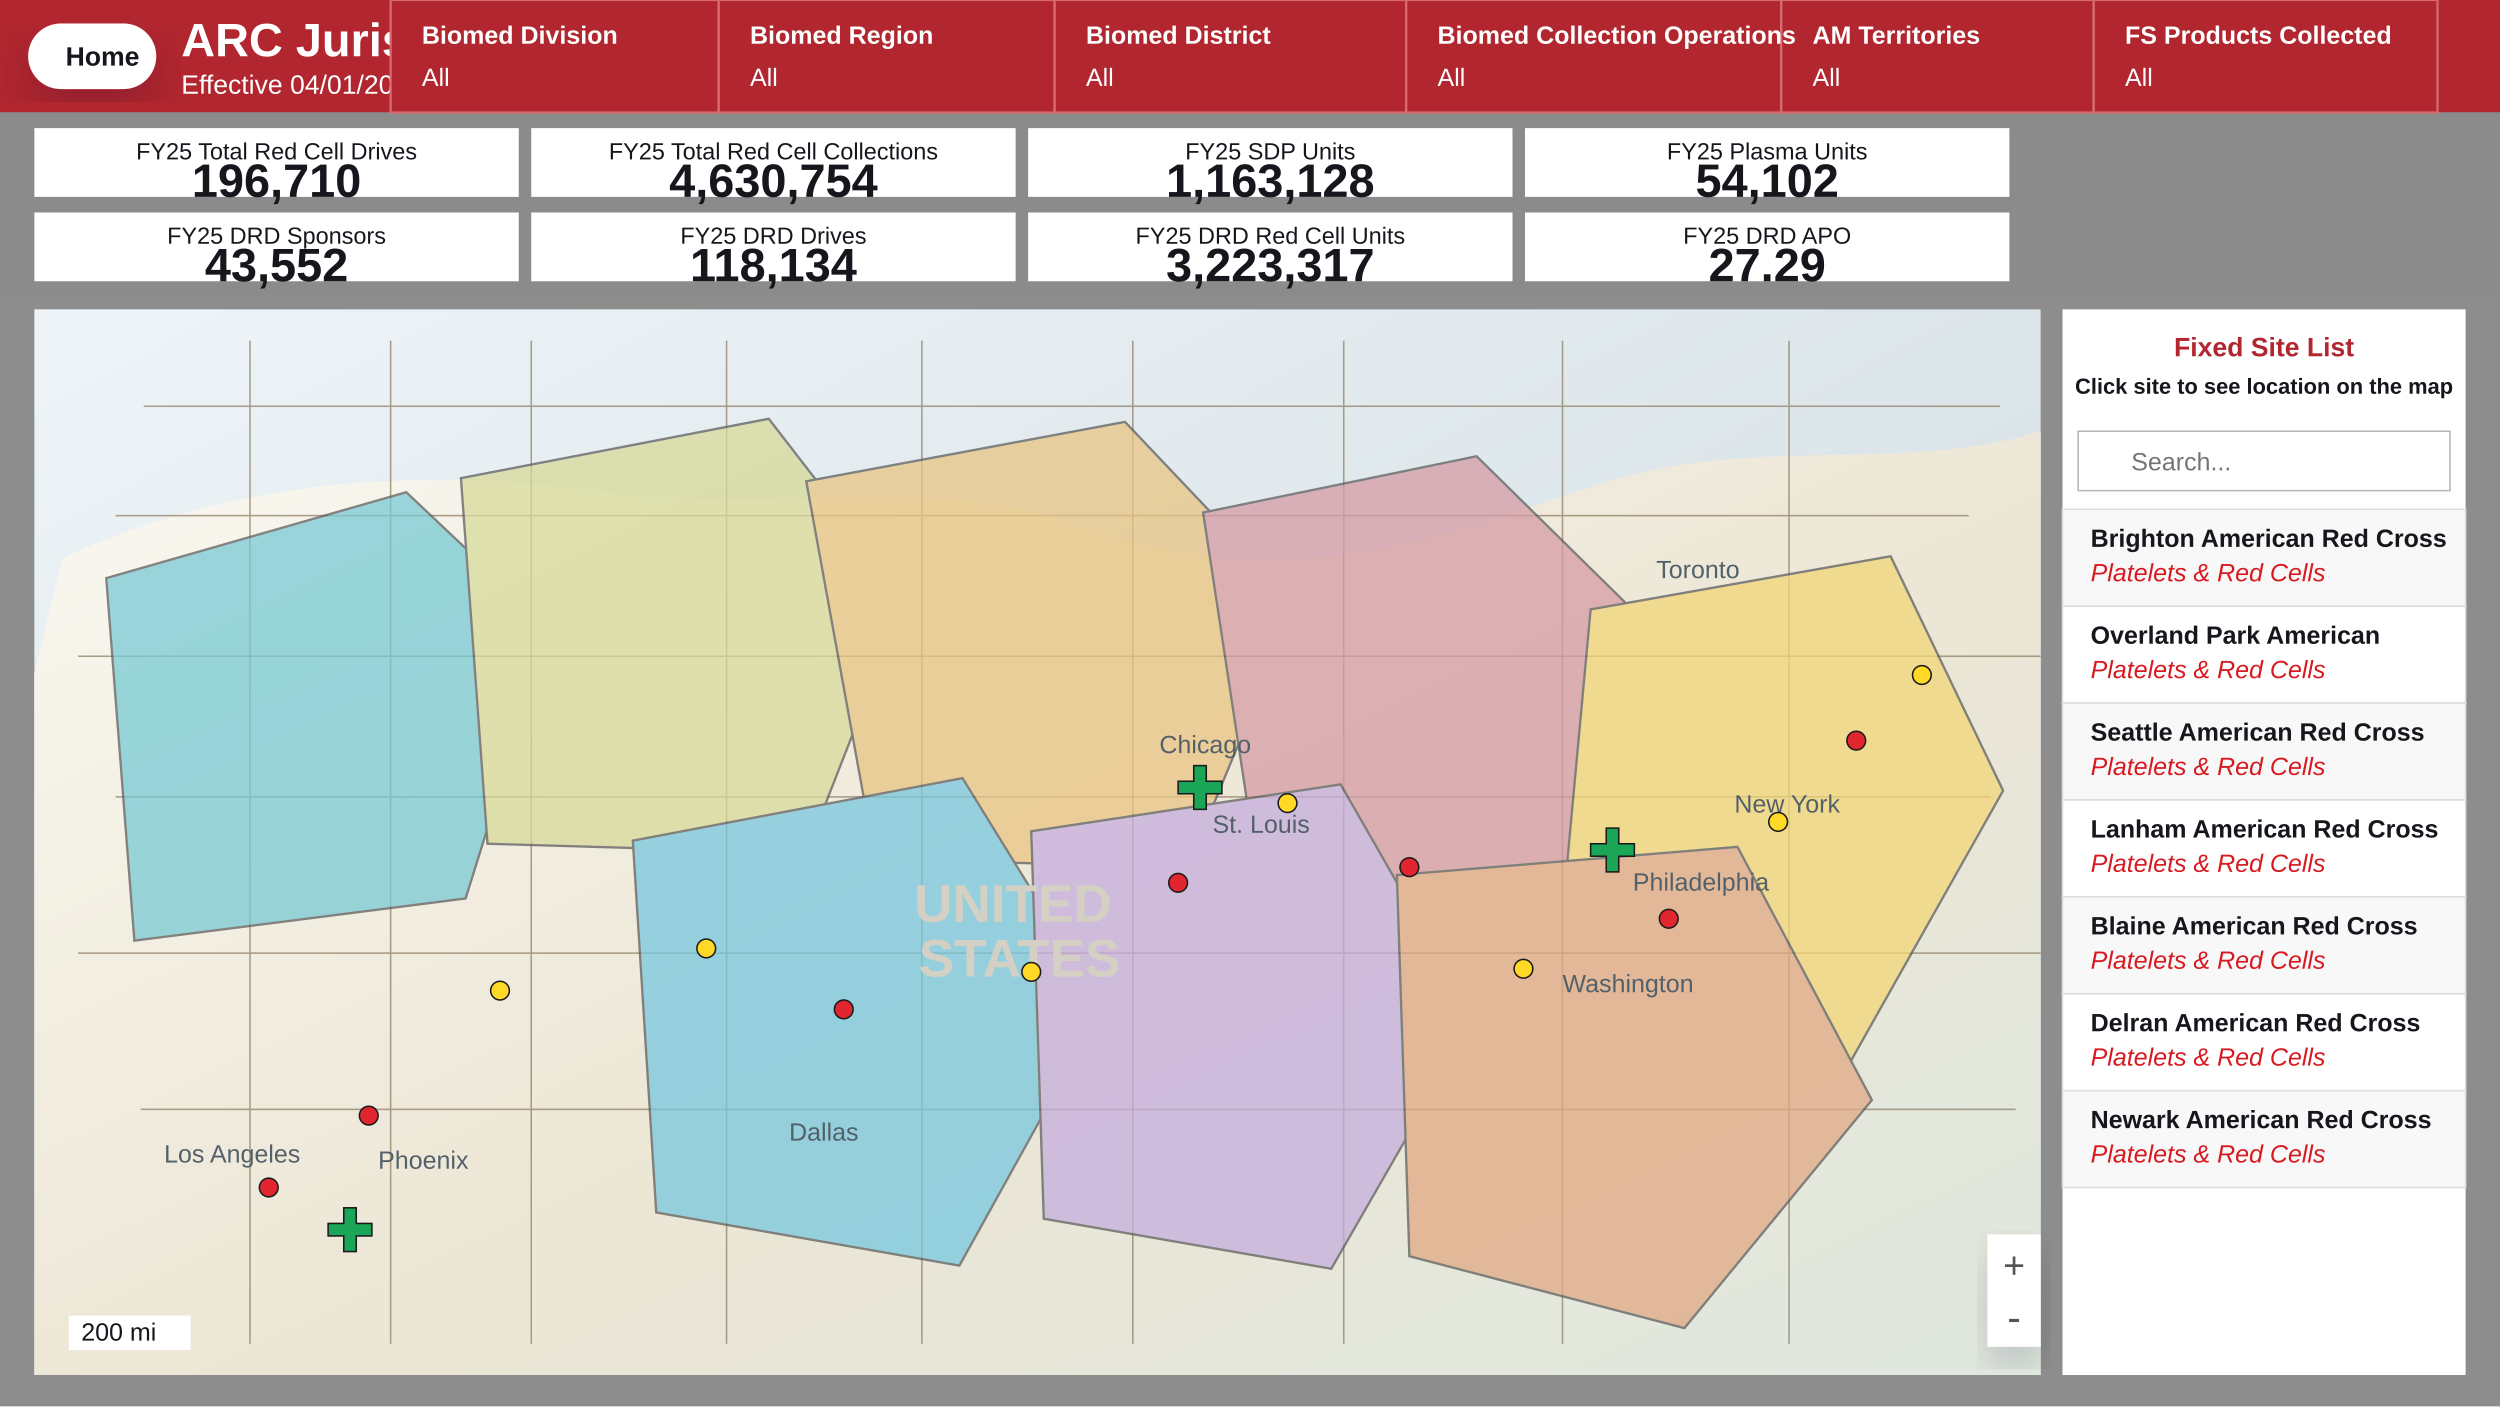
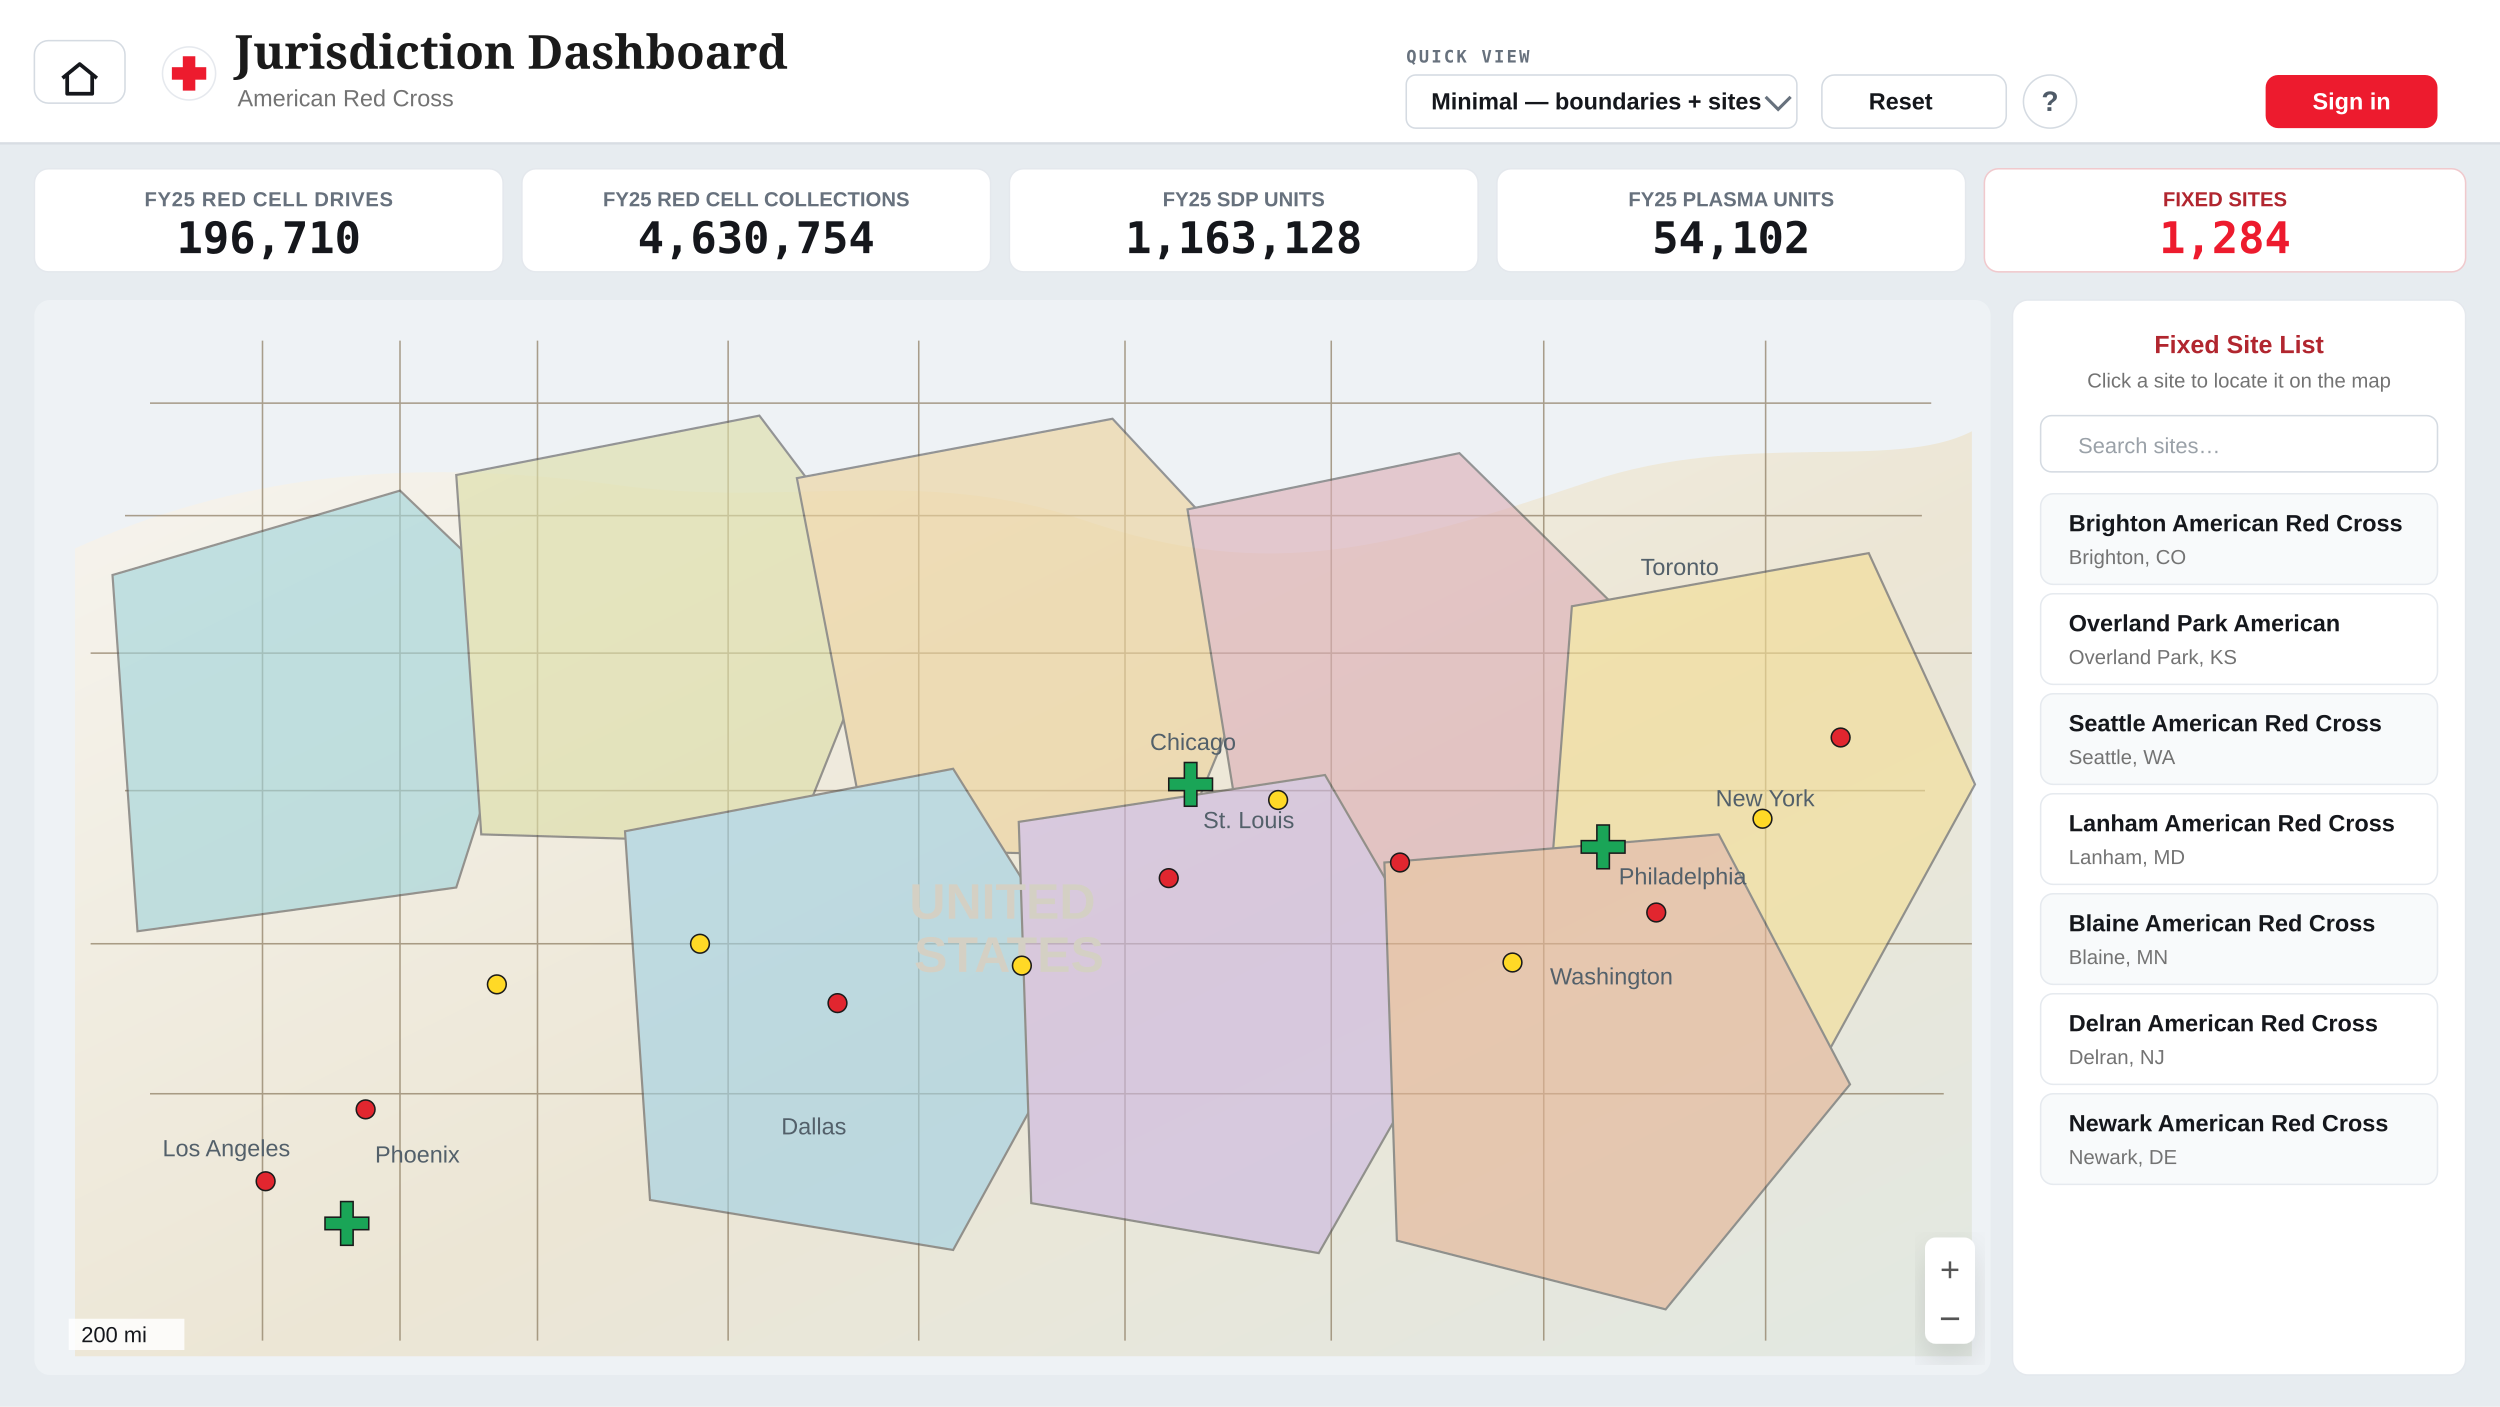
<svg xmlns="http://www.w3.org/2000/svg" viewBox="0 0 1600 900" role="img" aria-labelledby="title desc">
  <defs>
-     <linearGradient id="water" x1="0" x2="1" y1="0" y2="1">
-       <stop offset="0" stop-color="#eef4f7" />
-       <stop offset="1" stop-color="#ccd8dd" />
+     <linearGradient id="land" x1="0" x2="1" y1="0" y2="1">
+       <stop offset="0" stop-color="#f6f4ee" />
+       <stop offset=".55" stop-color="#ece6d5" />
+       <stop offset="1" stop-color="#e2e8e2" />
    </linearGradient>
-     <linearGradient id="land" x1="0" x2="1" y1="0" y2="1">
-       <stop offset="0" stop-color="#f9f8f1" />
-       <stop offset=".55" stop-color="#ece6d5" />
-       <stop offset="1" stop-color="#dfe7df" />
-     </linearGradient>
-     <filter id="soft-shadow" x="-20%" y="-20%" width="140%" height="140%">
-       <feDropShadow dx="0" dy="12" stdDeviation="14" flood-color="#0f1720" flood-opacity=".18" />
+     <filter id="soft" x="-20%" y="-20%" width="140%" height="140%">
+       <feDropShadow dx="0" dy="10" stdDeviation="12" flood-color="#0f1720" flood-opacity=".14" />
    </filter>
  </defs>
-   <rect width="1600" height="900" fill="#8d8d8d" />
-   <g font-family="Arial, Helvetica, sans-serif">
-     <rect x="0" y="0" width="1600" height="72" fill="#b1262f" />
-     <rect x="0" y="72" width="1600" height="118" fill="#8b8b8b" />
-     <rect x="18" y="15" width="82" height="42" rx="21" fill="#fff" filter="url(#soft-shadow)" />
-     <text x="42" y="42" font-size="17" font-weight="700" fill="#15171c">Home</text>
-     <text x="116" y="36" font-size="30" font-weight="800" fill="#fff">ARC Jurisdiction Map</text>
-     <text x="116" y="60" font-size="17" fill="#fff">Effective 04/01/2026</text>
-     <g fill="#b1262f" stroke="#d86b72" stroke-width="1.4">
-       <rect x="250" y="0" width="210" height="72" />
-       <rect x="460" y="0" width="215" height="72" />
-       <rect x="675" y="0" width="225" height="72" />
-       <rect x="900" y="0" width="240" height="72" />
-       <rect x="1140" y="0" width="200" height="72" />
-       <rect x="1340" y="0" width="220" height="72" />
+   <rect width="1600" height="900" fill="#e7ecf0" />
+   <g font-family="'Source Sans Pro', Arial, Helvetica, sans-serif">
+     <rect x="0" y="0" width="1600" height="92" fill="#ffffff" />
+     <rect x="0" y="91" width="1600" height="1.5" fill="#d8dde3" />
+     <rect x="22" y="26" width="58" height="40" rx="9" fill="#fff" stroke="#d5dbe2" />
+     <path d="M40 50l11-9 11 9M43 48v12h16V48" fill="none" stroke="#15171c" stroke-width="2.4" stroke-linejoin="round" />
+     <g transform="translate(104 30)">
+       <circle cx="17" cy="17" r="17" fill="#fff" stroke="#e6e9ee" />
+       <rect x="13" y="6" width="8" height="22" fill="#ED1B2E" />
+       <rect x="6" y="13" width="22" height="8" fill="#ED1B2E" />
    </g>
-     <g fill="#fff">
-       <text x="270" y="28" font-size="16" font-weight="700">Biomed Division</text>
-       <text x="270" y="55" font-size="16">All</text>
-       <text x="480" y="28" font-size="16" font-weight="700">Biomed Region</text>
-       <text x="480" y="55" font-size="16">All</text>
-       <text x="695" y="28" font-size="16" font-weight="700">Biomed District</text>
-       <text x="695" y="55" font-size="16">All</text>
-       <text x="920" y="28" font-size="16" font-weight="700">Biomed Collection Operations</text>
-       <text x="920" y="55" font-size="16">All</text>
-       <text x="1160" y="28" font-size="16" font-weight="700">AM Territories</text>
-       <text x="1160" y="55" font-size="16">All</text>
-       <text x="1360" y="28" font-size="16" font-weight="700">FS Products Collected</text>
-       <text x="1360" y="55" font-size="16">All</text>
+     <text x="150" y="44" font-size="30" font-weight="800" fill="#1a1a1a" font-family="'Libre Baskerville', Georgia, serif">Jurisdiction Dashboard</text>
+     <text x="152" y="68" font-size="15" fill="#737373">American Red Cross</text>
+     <text x="900" y="40" font-size="11" font-weight="800" letter-spacing="1.4" fill="#67717d" font-family="'IBM Plex Mono', monospace">QUICK VIEW</text>
+     <rect x="900" y="48" width="250" height="34" rx="6" fill="#fff" stroke="#d5dbe2" />
+     <text x="916" y="70" font-size="15" font-weight="700" fill="#15171c">Minimal — boundaries + sites</text>
+     <path d="M1130 62l8 8 8-8" fill="none" stroke="#67717d" stroke-width="2" />
+     <rect x="1166" y="48" width="118" height="34" rx="8" fill="#fff" stroke="#d5dbe2" />
+     <text x="1196" y="70" font-size="15" font-weight="800" fill="#15171c">Reset</text>
+     <circle cx="1312" cy="65" r="17" fill="#fff" stroke="#d5dbe2" />
+     <text x="1312" y="71" text-anchor="middle" font-size="18" font-weight="800" fill="#4f5b68">?</text>
+     <rect x="1450" y="48" width="110" height="34" rx="8" fill="#ED1B2E" />
+     <text x="1505" y="70" text-anchor="middle" font-size="15" font-weight="800" fill="#fff">Sign in</text>
+     <g>
+       <rect x="22" y="108" width="300" height="66" rx="9" fill="#fff" stroke="#e4e8ed" />
+       <rect x="334" y="108" width="300" height="66" rx="9" fill="#fff" stroke="#e4e8ed" />
+       <rect x="646" y="108" width="300" height="66" rx="9" fill="#fff" stroke="#e4e8ed" />
+       <rect x="958" y="108" width="300" height="66" rx="9" fill="#fff" stroke="#e4e8ed" />
+       <rect x="1270" y="108" width="308" height="66" rx="9" fill="#fff" stroke="#f0c9cd" />
    </g>
-     <g>
-       <rect x="22" y="82" width="310" height="44" fill="#fff" />
-       <rect x="340" y="82" width="310" height="44" fill="#fff" />
-       <rect x="658" y="82" width="310" height="44" fill="#fff" />
-       <rect x="976" y="82" width="310" height="44" fill="#fff" />
-       <rect x="22" y="136" width="310" height="44" fill="#fff" />
-       <rect x="340" y="136" width="310" height="44" fill="#fff" />
-       <rect x="658" y="136" width="310" height="44" fill="#fff" />
-       <rect x="976" y="136" width="310" height="44" fill="#fff" />
+     <g text-anchor="middle" font-family="'IBM Plex Mono', monospace">
+       <text x="172" y="132" font-size="13" font-weight="700" letter-spacing=".4" fill="#67717d" font-family="'Source Sans Pro', Arial, sans-serif">FY25 RED CELL DRIVES</text>
+       <text x="172" y="162" font-size="28" font-weight="800" fill="#15171c">196,710</text>
+       <text x="484" y="132" font-size="13" font-weight="700" fill="#67717d" font-family="'Source Sans Pro', Arial, sans-serif">FY25 RED CELL COLLECTIONS</text>
+       <text x="484" y="162" font-size="28" font-weight="800" fill="#15171c">4,630,754</text>
+       <text x="796" y="132" font-size="13" font-weight="700" fill="#67717d" font-family="'Source Sans Pro', Arial, sans-serif">FY25 SDP UNITS</text>
+       <text x="796" y="162" font-size="28" font-weight="800" fill="#15171c">1,163,128</text>
+       <text x="1108" y="132" font-size="13" font-weight="700" fill="#67717d" font-family="'Source Sans Pro', Arial, sans-serif">FY25 PLASMA UNITS</text>
+       <text x="1108" y="162" font-size="28" font-weight="800" fill="#15171c">54,102</text>
+       <text x="1424" y="132" font-size="13" font-weight="700" fill="#b1262f" font-family="'Source Sans Pro', Arial, sans-serif">FIXED SITES</text>
+       <text x="1424" y="162" font-size="28" font-weight="900" fill="#ED1B2E">1,284</text>
    </g>
-     <g text-anchor="middle">
-       <text x="177" y="102" font-size="15" fill="#15171c">FY25 Total Red Cell Drives</text>
-       <text x="177" y="126" font-size="30" font-weight="800" fill="#15171c">196,710</text>
-       <text x="495" y="102" font-size="15" fill="#15171c">FY25 Total Red Cell Collections</text>
-       <text x="495" y="126" font-size="30" font-weight="800" fill="#15171c">4,630,754</text>
-       <text x="813" y="102" font-size="15" fill="#15171c">FY25 SDP Units</text>
-       <text x="813" y="126" font-size="30" font-weight="800" fill="#15171c">1,163,128</text>
-       <text x="1131" y="102" font-size="15" fill="#15171c">FY25 Plasma Units</text>
-       <text x="1131" y="126" font-size="30" font-weight="800" fill="#15171c">54,102</text>
-       <text x="177" y="156" font-size="15" fill="#15171c">FY25 DRD Sponsors</text>
-       <text x="177" y="180" font-size="30" font-weight="800" fill="#15171c">43,552</text>
-       <text x="495" y="156" font-size="15" fill="#15171c">FY25 DRD Drives</text>
-       <text x="495" y="180" font-size="30" font-weight="800" fill="#15171c">118,134</text>
-       <text x="813" y="156" font-size="15" fill="#15171c">FY25 DRD Red Cell Units</text>
-       <text x="813" y="180" font-size="30" font-weight="800" fill="#15171c">3,223,317</text>
-       <text x="1131" y="156" font-size="15" fill="#15171c">FY25 DRD APO</text>
-       <text x="1131" y="180" font-size="30" font-weight="800" fill="#15171c">27.29</text>
+     <rect x="22" y="192" width="1252" height="688" rx="10" fill="#eef2f5" />
+     <path d="M48 351 C150 305 256 292 392 310 C504 326 588 297 694 333 C814 374 892 350 1018 308 C1116 275 1212 302 1262 276 L1262 868 L48 868 L48 423 Z" fill="url(#land)" />
+     <g opacity=".7" fill="none" stroke="#8a795e" stroke-width="1">
+       <path d="M96 258H1236M80 330H1230M58 418H1262M80 506H1232M58 604H1262M96 700H1244" />
+       <path d="M168 218V858M256 218V858M344 218V858M466 218V858M588 218V858M720 218V858M852 218V858M988 218V858M1130 218V858" />
    </g>
-     <rect x="22" y="198" width="1284" height="682" fill="url(#water)" />
-     <path d="M40 357 C145 310 252 297 390 315 C502 330 586 301 693 337 C813 378 892 354 1020 311 C1120 277 1217 304 1306 276 L1306 880 L22 880 L22 431 Z" fill="url(#land)" />
-     <g opacity=".7" fill="none" stroke="#8a795e" stroke-width="1">
-       <path d="M92 260H1280M74 330H1260M50 420H1306M74 510H1274M50 610H1306M90 710H1290" />
-       <path d="M160 218V860M250 218V860M340 218V860M465 218V860M590 218V860M725 218V860M860 218V860M1000 218V860M1145 218V860" />
+     <g opacity=".62" stroke="#5b5b5b" stroke-width="1.4">
+       <path d="M72 368 L256 314 L346 400 L292 568 L88 596 Z" fill="#9fd3da" />
+       <path d="M292 304 L486 266 L572 380 L508 540 L308 534 Z" fill="#dcdda6" />
+       <path d="M510 306 L712 268 L820 384 L752 548 L556 544 Z" fill="#ecd29b" />
+       <path d="M760 326 L934 290 L1058 412 L1006 582 L800 572 Z" fill="#dcafb7" />
+       <path d="M1006 388 L1196 354 L1264 502 L1162 688 L988 622 Z" fill="#f2dd95" />
+       <path d="M400 532 L610 492 L700 636 L610 800 L416 768 Z" fill="#9fd0e4" />
+       <path d="M652 526 L848 496 L934 644 L844 802 L660 770 Z" fill="#cbb6e0" />
+       <path d="M886 552 L1100 534 L1184 694 L1066 838 L894 794 Z" fill="#e4b394" />
    </g>
-     <g opacity=".74" stroke="#5b5b5b" stroke-width="1.5">
-       <path d="M68 370 L260 315 L352 402 L298 575 L86 602 Z" fill="#77c9d2" />
-       <path d="M295 306 L492 268 L580 382 L516 546 L312 540 Z" fill="#d7d999" />
-       <path d="M516 308 L720 270 L830 386 L760 555 L560 550 Z" fill="#e8c482" />
-       <path d="M770 328 L945 292 L1070 415 L1018 588 L808 578 Z" fill="#d59ba5" />
-       <path d="M1018 390 L1210 356 L1282 506 L1175 696 L996 628 Z" fill="#f1d577" />
-       <path d="M405 538 L616 498 L706 644 L614 810 L420 776 Z" fill="#77c6df" />
-       <path d="M660 532 L858 502 L944 652 L852 812 L668 780 Z" fill="#c5addd" />
-       <path d="M894 560 L1112 542 L1198 704 L1078 850 L902 804 Z" fill="#e0a782" />
-     </g>
-     <g font-size="16" fill="#53606a">
-       <text x="585" y="590" font-size="34" font-weight="800" fill="#d4d0c4">UNITED</text>
-       <text x="588" y="625" font-size="34" font-weight="800" fill="#d4d0c4">STATES</text>
-       <text x="1060" y="370">Toronto</text>
-       <text x="1110" y="520">New York</text>
-       <text x="1045" y="570">Philadelphia</text>
-       <text x="1000" y="635">Washington</text>
-       <text x="776" y="533">St. Louis</text>
-       <text x="742" y="482">Chicago</text>
-       <text x="505" y="730">Dallas</text>
-       <text x="242" y="748">Phoenix</text>
-       <text x="105" y="744">Los Angeles</text>
+     <g font-size="15" fill="#53606a" font-family="'Source Sans Pro', Arial, sans-serif">
+       <text x="582" y="588" font-size="32" font-weight="800" fill="#d4d0c4">UNITED</text>
+       <text x="585" y="622" font-size="32" font-weight="800" fill="#d4d0c4">STATES</text>
+       <text x="1050" y="368">Toronto</text>
+       <text x="1098" y="516">New York</text>
+       <text x="1036" y="566">Philadelphia</text>
+       <text x="992" y="630">Washington</text>
+       <text x="770" y="530">St. Louis</text>
+       <text x="736" y="480">Chicago</text>
+       <text x="500" y="726">Dallas</text>
+       <text x="240" y="744">Phoenix</text>
+       <text x="104" y="740">Los Angeles</text>
    </g>
    <g stroke="#1b1b1b" stroke-width="1">
-       <circle cx="172" cy="760" r="6" fill="#e1262f" />
-       <circle cx="236" cy="714" r="6" fill="#e1262f" />
-       <circle cx="320" cy="634" r="6" fill="#ffd926" />
-       <circle cx="452" cy="607" r="6" fill="#ffd926" />
-       <circle cx="540" cy="646" r="6" fill="#e1262f" />
-       <circle cx="660" cy="622" r="6" fill="#ffd926" />
-       <circle cx="754" cy="565" r="6" fill="#e1262f" />
-       <circle cx="824" cy="514" r="6" fill="#ffd926" />
-       <circle cx="902" cy="555" r="6" fill="#e1262f" />
-       <circle cx="975" cy="620" r="6" fill="#ffd926" />
-       <circle cx="1068" cy="588" r="6" fill="#e1262f" />
-       <circle cx="1138" cy="526" r="6" fill="#ffd926" />
-       <circle cx="1188" cy="474" r="6" fill="#e1262f" />
-       <circle cx="1230" cy="432" r="6" fill="#ffd926" />
-       <path d="M754 500 h10 v-10 h8 v10 h10 v8 h-10 v10 h-8 v-10 h-10z" fill="#1aa557" />
-       <path d="M1018 540 h10 v-10 h8 v10 h10 v8 h-10 v10 h-8 v-10 h-10z" fill="#1aa557" />
-       <path d="M210 783 h10 v-10 h8 v10 h10 v8 h-10 v10 h-8 v-10 h-10z" fill="#1aa557" />
+       <circle cx="170" cy="756" r="6" fill="#e1262f" />
+       <circle cx="234" cy="710" r="6" fill="#e1262f" />
+       <circle cx="318" cy="630" r="6" fill="#ffd926" />
+       <circle cx="448" cy="604" r="6" fill="#ffd926" />
+       <circle cx="536" cy="642" r="6" fill="#e1262f" />
+       <circle cx="654" cy="618" r="6" fill="#ffd926" />
+       <circle cx="748" cy="562" r="6" fill="#e1262f" />
+       <circle cx="818" cy="512" r="6" fill="#ffd926" />
+       <circle cx="896" cy="552" r="6" fill="#e1262f" />
+       <circle cx="968" cy="616" r="6" fill="#ffd926" />
+       <circle cx="1060" cy="584" r="6" fill="#e1262f" />
+       <circle cx="1128" cy="524" r="6" fill="#ffd926" />
+       <circle cx="1178" cy="472" r="6" fill="#e1262f" />
+       <path d="M748 498 h10 v-10 h8 v10 h10 v8 h-10 v10 h-8 v-10 h-10z" fill="#1aa557" />
+       <path d="M1012 538 h10 v-10 h8 v10 h10 v8 h-10 v10 h-8 v-10 h-10z" fill="#1aa557" />
+       <path d="M208 779 h10 v-10 h8 v10 h10 v8 h-10 v10 h-8 v-10 h-10z" fill="#1aa557" />
    </g>
-     <rect x="1320" y="198" width="258" height="682" fill="#fff" />
-     <text x="1449" y="228" text-anchor="middle" font-size="17" font-weight="800" fill="#b1262f">Fixed Site List</text>
-     <text x="1449" y="252" text-anchor="middle" font-size="14" font-weight="700" fill="#15171c">Click site to see location on the map</text>
-     <rect x="1330" y="276" width="238" height="38" fill="#fff" stroke="#b7b7b7" />
-     <text x="1364" y="301" font-size="16" fill="#747474">Search...</text>
-     <g font-size="16" fill="#15171c">
-       <rect x="1320" y="326" width="258" height="62" fill="#f8f8f8" stroke="#ddd" />
-       <text x="1338" y="350" font-weight="800">Brighton American Red Cross</text>
-       <text x="1338" y="372" fill="#d71920" font-style="italic">Platelets &amp; Red Cells</text>
-       <rect x="1320" y="388" width="258" height="62" fill="#fff" stroke="#ddd" />
-       <text x="1338" y="412" font-weight="800">Overland Park American</text>
-       <text x="1338" y="434" fill="#d71920" font-style="italic">Platelets &amp; Red Cells</text>
-       <rect x="1320" y="450" width="258" height="62" fill="#f8f8f8" stroke="#ddd" />
-       <text x="1338" y="474" font-weight="800">Seattle American Red Cross</text>
-       <text x="1338" y="496" fill="#d71920" font-style="italic">Platelets &amp; Red Cells</text>
-       <rect x="1320" y="512" width="258" height="62" fill="#fff" stroke="#ddd" />
-       <text x="1338" y="536" font-weight="800">Lanham American Red Cross</text>
-       <text x="1338" y="558" fill="#d71920" font-style="italic">Platelets &amp; Red Cells</text>
-       <rect x="1320" y="574" width="258" height="62" fill="#f8f8f8" stroke="#ddd" />
-       <text x="1338" y="598" font-weight="800">Blaine American Red Cross</text>
-       <text x="1338" y="620" fill="#d71920" font-style="italic">Platelets &amp; Red Cells</text>
-       <rect x="1320" y="636" width="258" height="62" fill="#fff" stroke="#ddd" />
-       <text x="1338" y="660" font-weight="800">Delran American Red Cross</text>
-       <text x="1338" y="682" fill="#d71920" font-style="italic">Platelets &amp; Red Cells</text>
-       <rect x="1320" y="698" width="258" height="62" fill="#f8f8f8" stroke="#ddd" />
-       <text x="1338" y="722" font-weight="800">Newark American Red Cross</text>
-       <text x="1338" y="744" fill="#d71920" font-style="italic">Platelets &amp; Red Cells</text>
+     <rect x="1288" y="192" width="290" height="688" rx="10" fill="#fff" stroke="#e4e8ed" />
+     <text x="1433" y="226" text-anchor="middle" font-size="16" font-weight="800" fill="#b1262f">Fixed Site List</text>
+     <text x="1433" y="248" text-anchor="middle" font-size="13" fill="#737373">Click a site to locate it on the map</text>
+     <rect x="1306" y="266" width="254" height="36" rx="7" fill="#fff" stroke="#d5dbe2" />
+     <text x="1330" y="290" font-size="14" fill="#9aa1a8">Search sites…</text>
+     <g font-size="15" fill="#15171c">
+       <rect x="1306" y="316" width="254" height="58" rx="8" fill="#f8fafb" stroke="#e6eaef" />
+       <text x="1324" y="340" font-weight="800">Brighton American Red Cross</text>
+       <text x="1324" y="361" fill="#737373" font-size="13">Brighton, CO</text>
+       <rect x="1306" y="380" width="254" height="58" rx="8" fill="#fff" stroke="#e6eaef" />
+       <text x="1324" y="404" font-weight="800">Overland Park American</text>
+       <text x="1324" y="425" fill="#737373" font-size="13">Overland Park, KS</text>
+       <rect x="1306" y="444" width="254" height="58" rx="8" fill="#f8fafb" stroke="#e6eaef" />
+       <text x="1324" y="468" font-weight="800">Seattle American Red Cross</text>
+       <text x="1324" y="489" fill="#737373" font-size="13">Seattle, WA</text>
+       <rect x="1306" y="508" width="254" height="58" rx="8" fill="#fff" stroke="#e6eaef" />
+       <text x="1324" y="532" font-weight="800">Lanham American Red Cross</text>
+       <text x="1324" y="553" fill="#737373" font-size="13">Lanham, MD</text>
+       <rect x="1306" y="572" width="254" height="58" rx="8" fill="#f8fafb" stroke="#e6eaef" />
+       <text x="1324" y="596" font-weight="800">Blaine American Red Cross</text>
+       <text x="1324" y="617" fill="#737373" font-size="13">Blaine, MN</text>
+       <rect x="1306" y="636" width="254" height="58" rx="8" fill="#fff" stroke="#e6eaef" />
+       <text x="1324" y="660" font-weight="800">Delran American Red Cross</text>
+       <text x="1324" y="681" fill="#737373" font-size="13">Delran, NJ</text>
+       <rect x="1306" y="700" width="254" height="58" rx="8" fill="#f8fafb" stroke="#e6eaef" />
+       <text x="1324" y="724" font-weight="800">Newark American Red Cross</text>
+       <text x="1324" y="745" fill="#737373" font-size="13">Newark, DE</text>
    </g>
-     <rect x="1272" y="790" width="34" height="72" fill="#fff" filter="url(#soft-shadow)" />
-     <text x="1289" y="818" text-anchor="middle" font-size="24" fill="#555">+</text>
-     <text x="1289" y="852" text-anchor="middle" font-size="26" fill="#555">-</text>
-     <rect x="44" y="842" width="78" height="22" fill="#fff" />
-     <text x="52" y="858" font-size="16" fill="#15171c">200 mi</text>
+     <rect x="1232" y="792" width="32" height="68" rx="7" fill="#fff" filter="url(#soft)" />
+     <text x="1248" y="820" text-anchor="middle" font-size="22" fill="#555">+</text>
+     <text x="1248" y="852" text-anchor="middle" font-size="24" fill="#555">−</text>
+     <rect x="44" y="844" width="74" height="20" fill="#fff" opacity=".85" />
+     <text x="52" y="859" font-size="14" fill="#15171c">200 mi</text>
  </g>
</svg>
